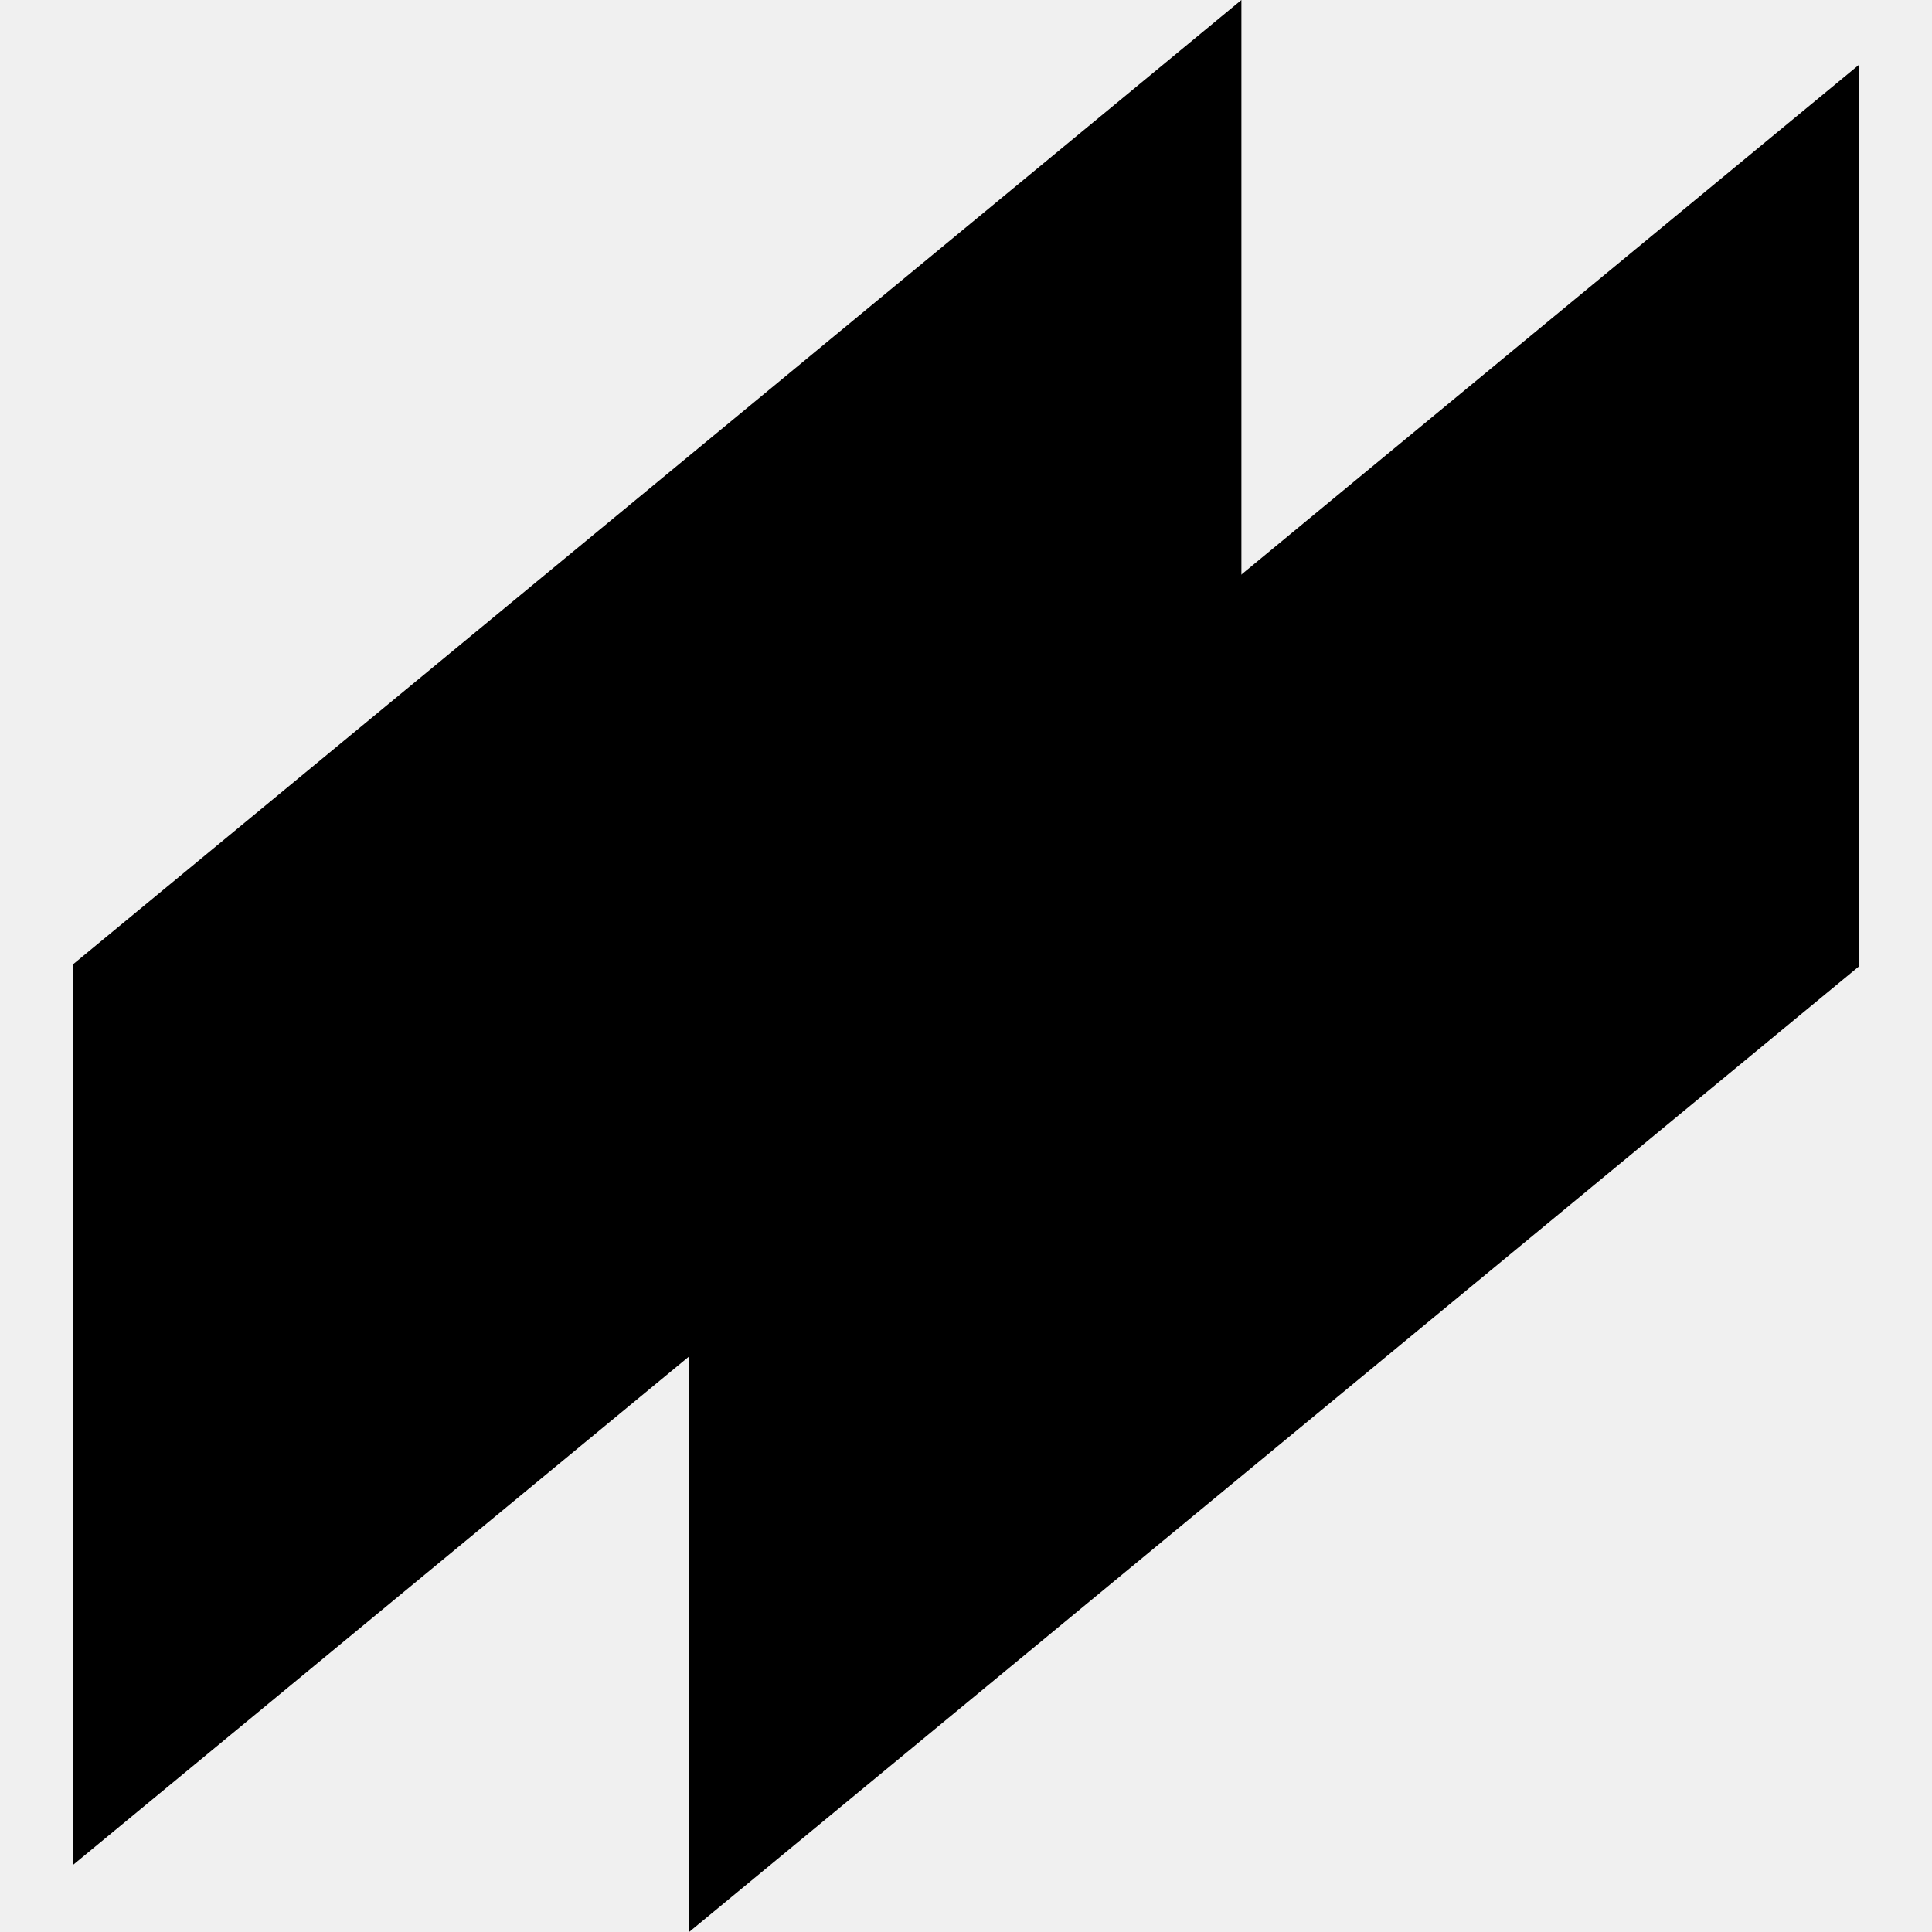
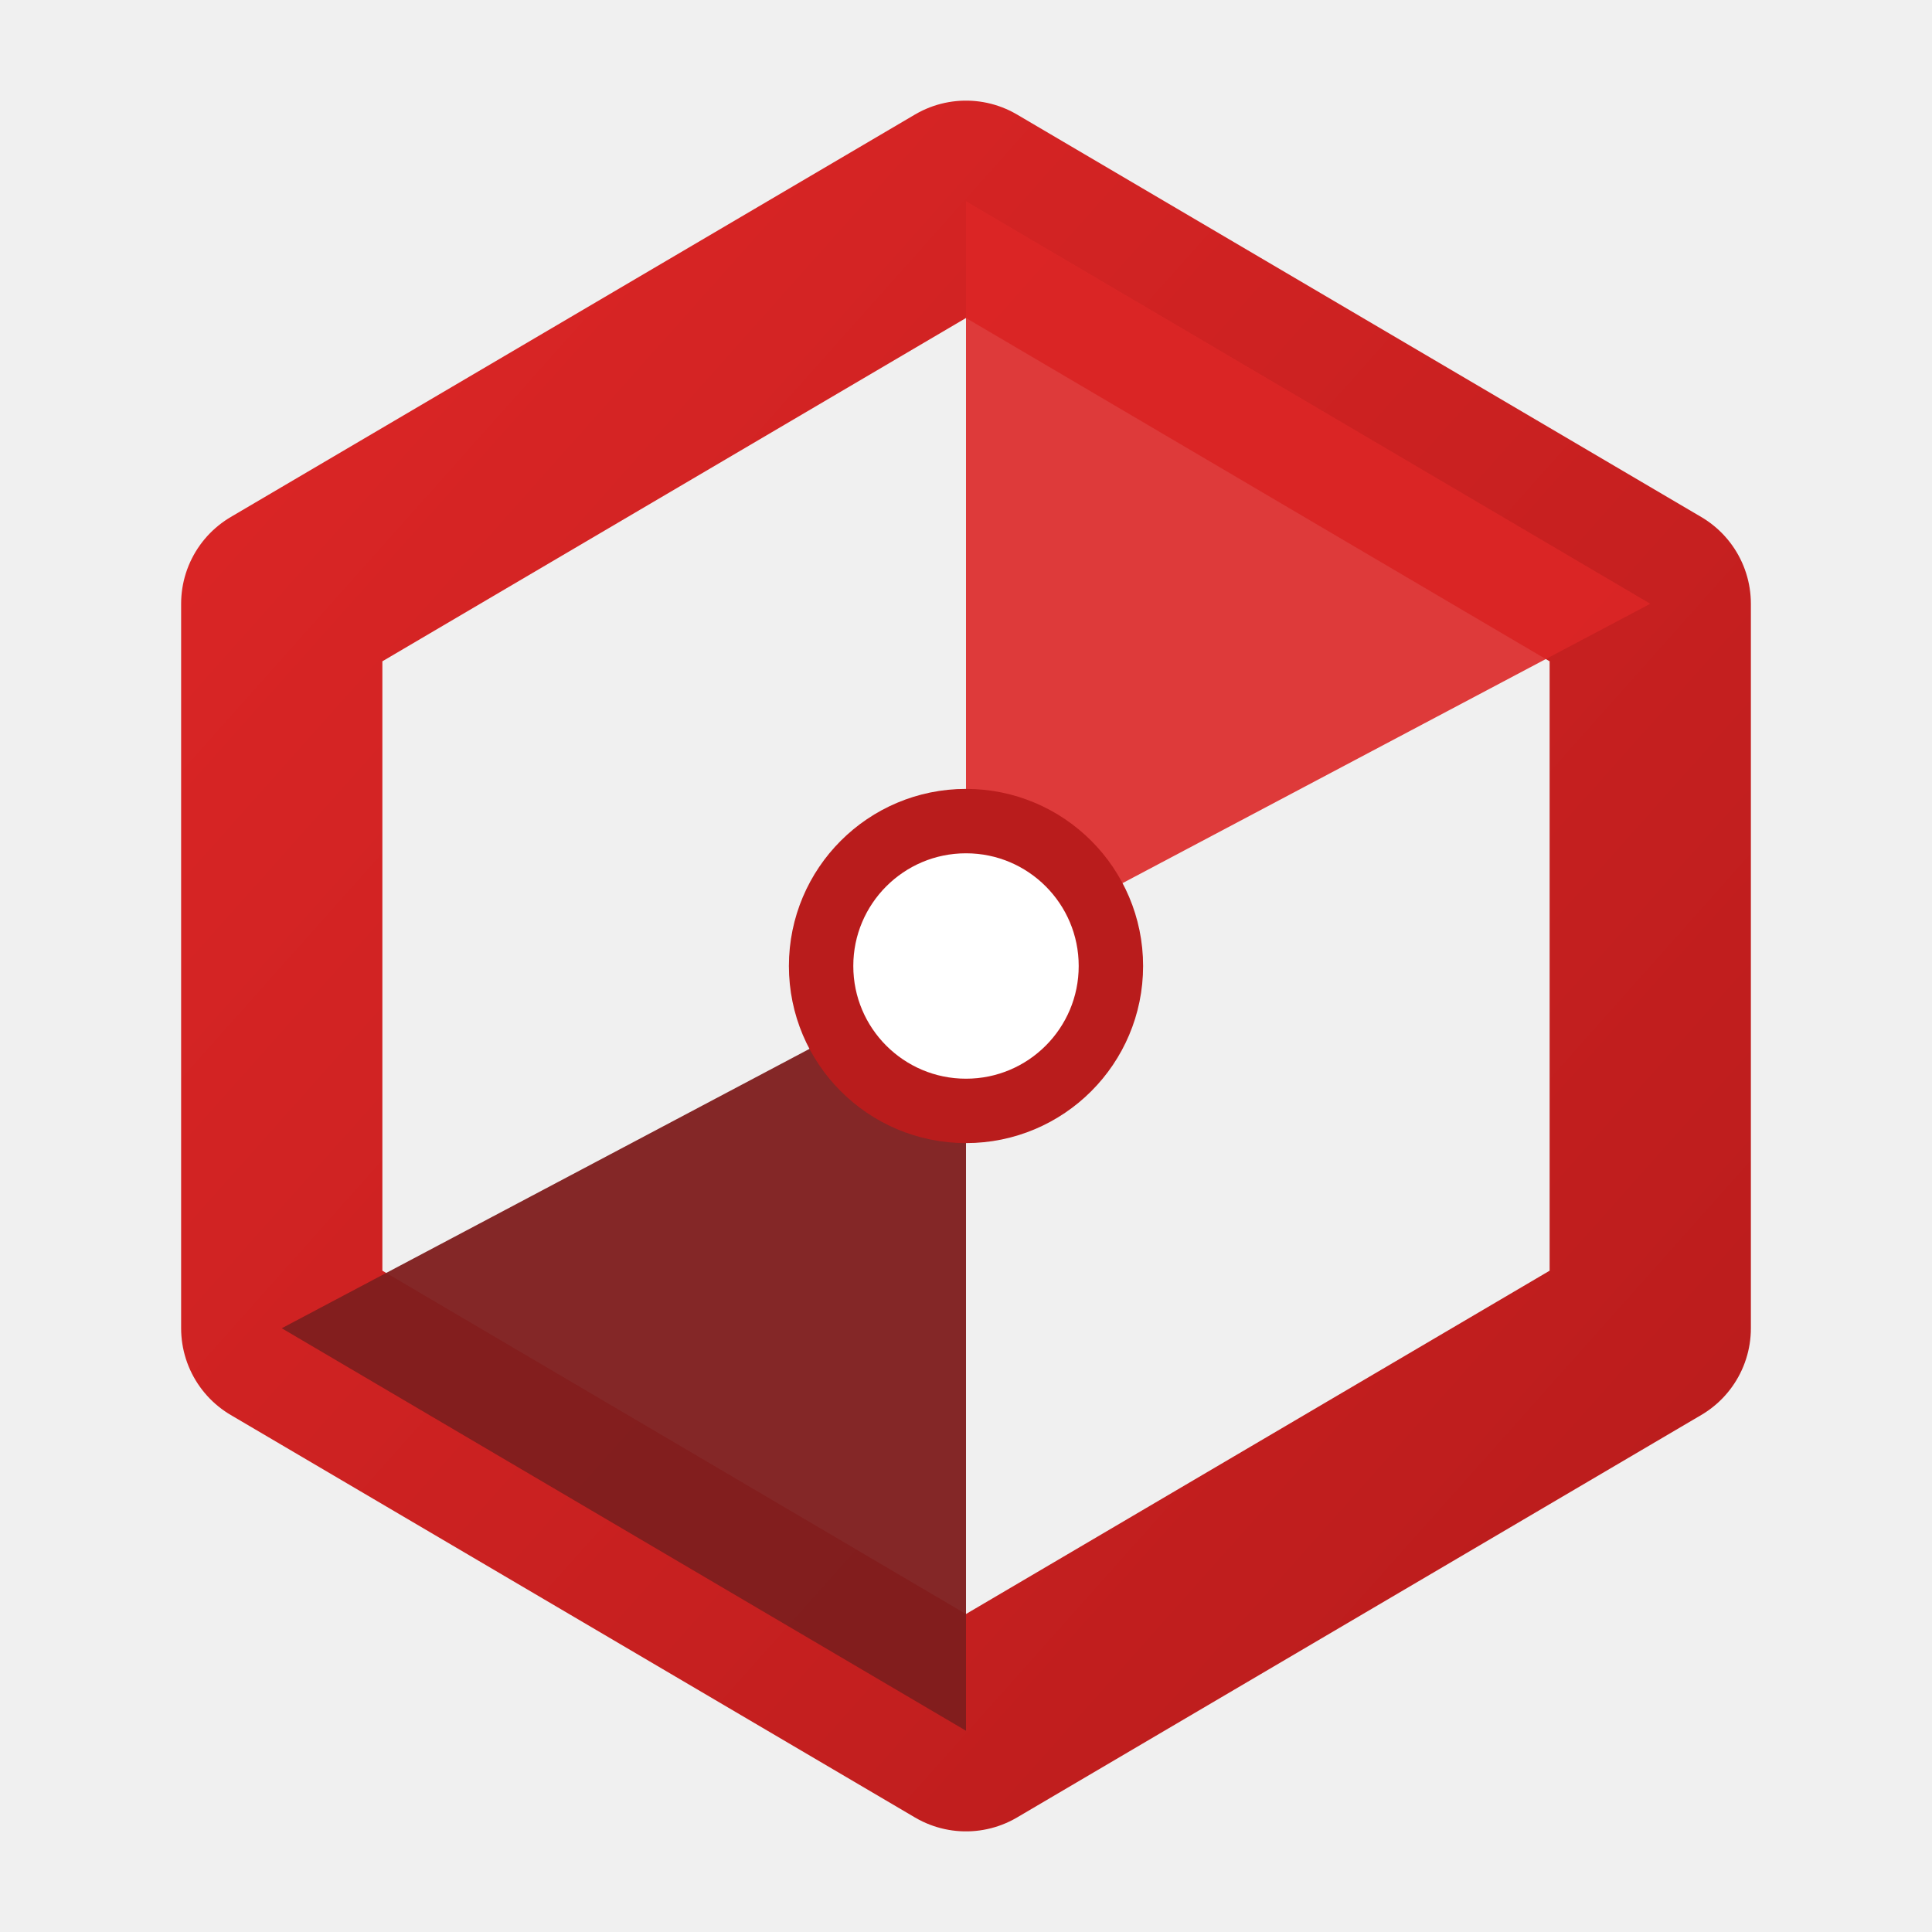
- <svg xmlns="http://www.w3.org/2000/svg" viewBox="0 0 24 24" fill="currentColor">
-   <g transform="scale(0.125)">
-     <path class="stirling-thinking__path-right" d="M68.48 102.4 L184.73 6.45 L184.73 96.05 L68.48 192 Z" />
-     <path class="stirling-thinking__path-left" d="M7.26 95.83 L123.37 0 L123.37 89.5 L7.26 185.33 Z" />
-   </g>
+ <svg xmlns="http://www.w3.org/2000/svg" viewBox="0 0 24 24" fill="none">
+   <defs>
+     <linearGradient id="bloodGrad" x1="0%" y1="0%" x2="100%" y2="100%">
+       <stop offset="0%" stop-color="#DC2626" />
+       <stop offset="100%" stop-color="#B91C1C" />
+     </linearGradient>
+   </defs>
+   <path d="M 12 2.5 L 20.5 7.5 L 20.5 16.5 L 12 21.5 L 3.5 16.5 L 3.5 7.5 Z" stroke="url(#bloodGrad)" stroke-width="2.5" stroke-linejoin="round" stroke-linecap="round" />
+   <path d="M 12 2.5 L 20.5 7.5 L 12 12 Z" fill="#DC2626" opacity="0.9" />
+   <path d="M 3.5 16.5 L 12 21.5 L 12 12 Z" fill="#7F1D1D" opacity="0.95" />
+   <circle cx="12" cy="12" r="1.8" fill="#FFFFFF" stroke="#B91C1C" stroke-width="0.8" />
</svg>
